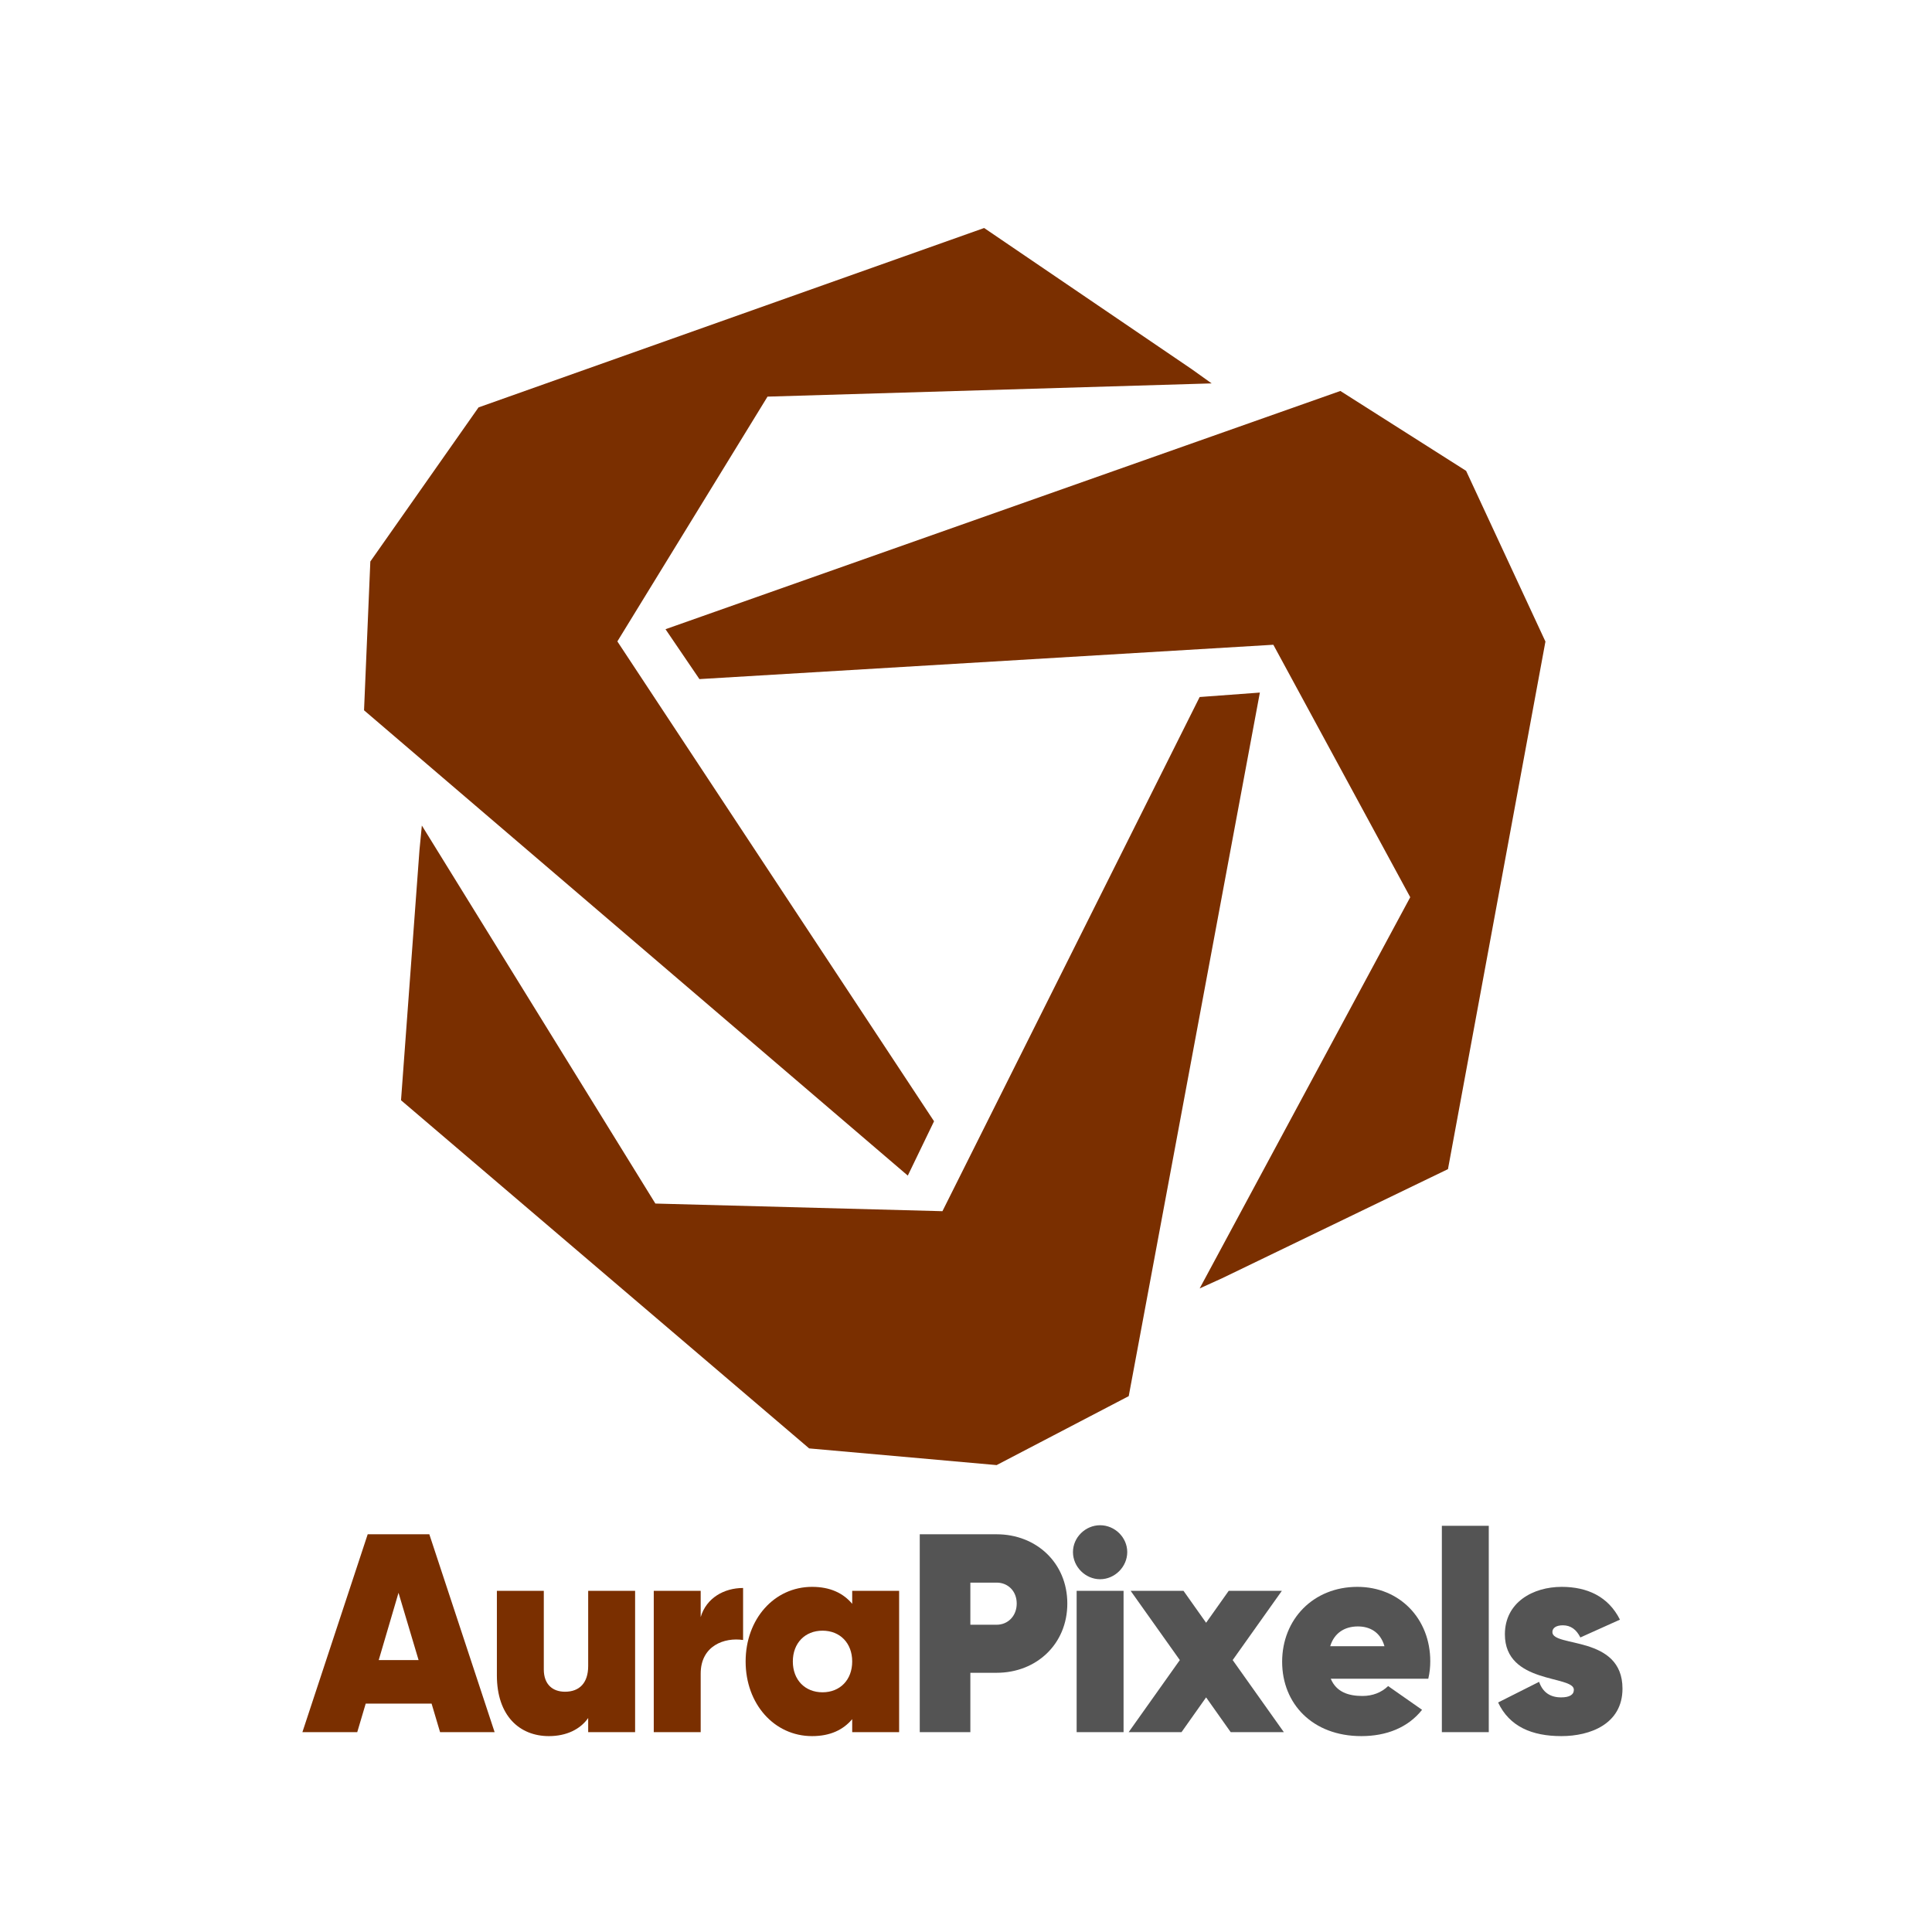
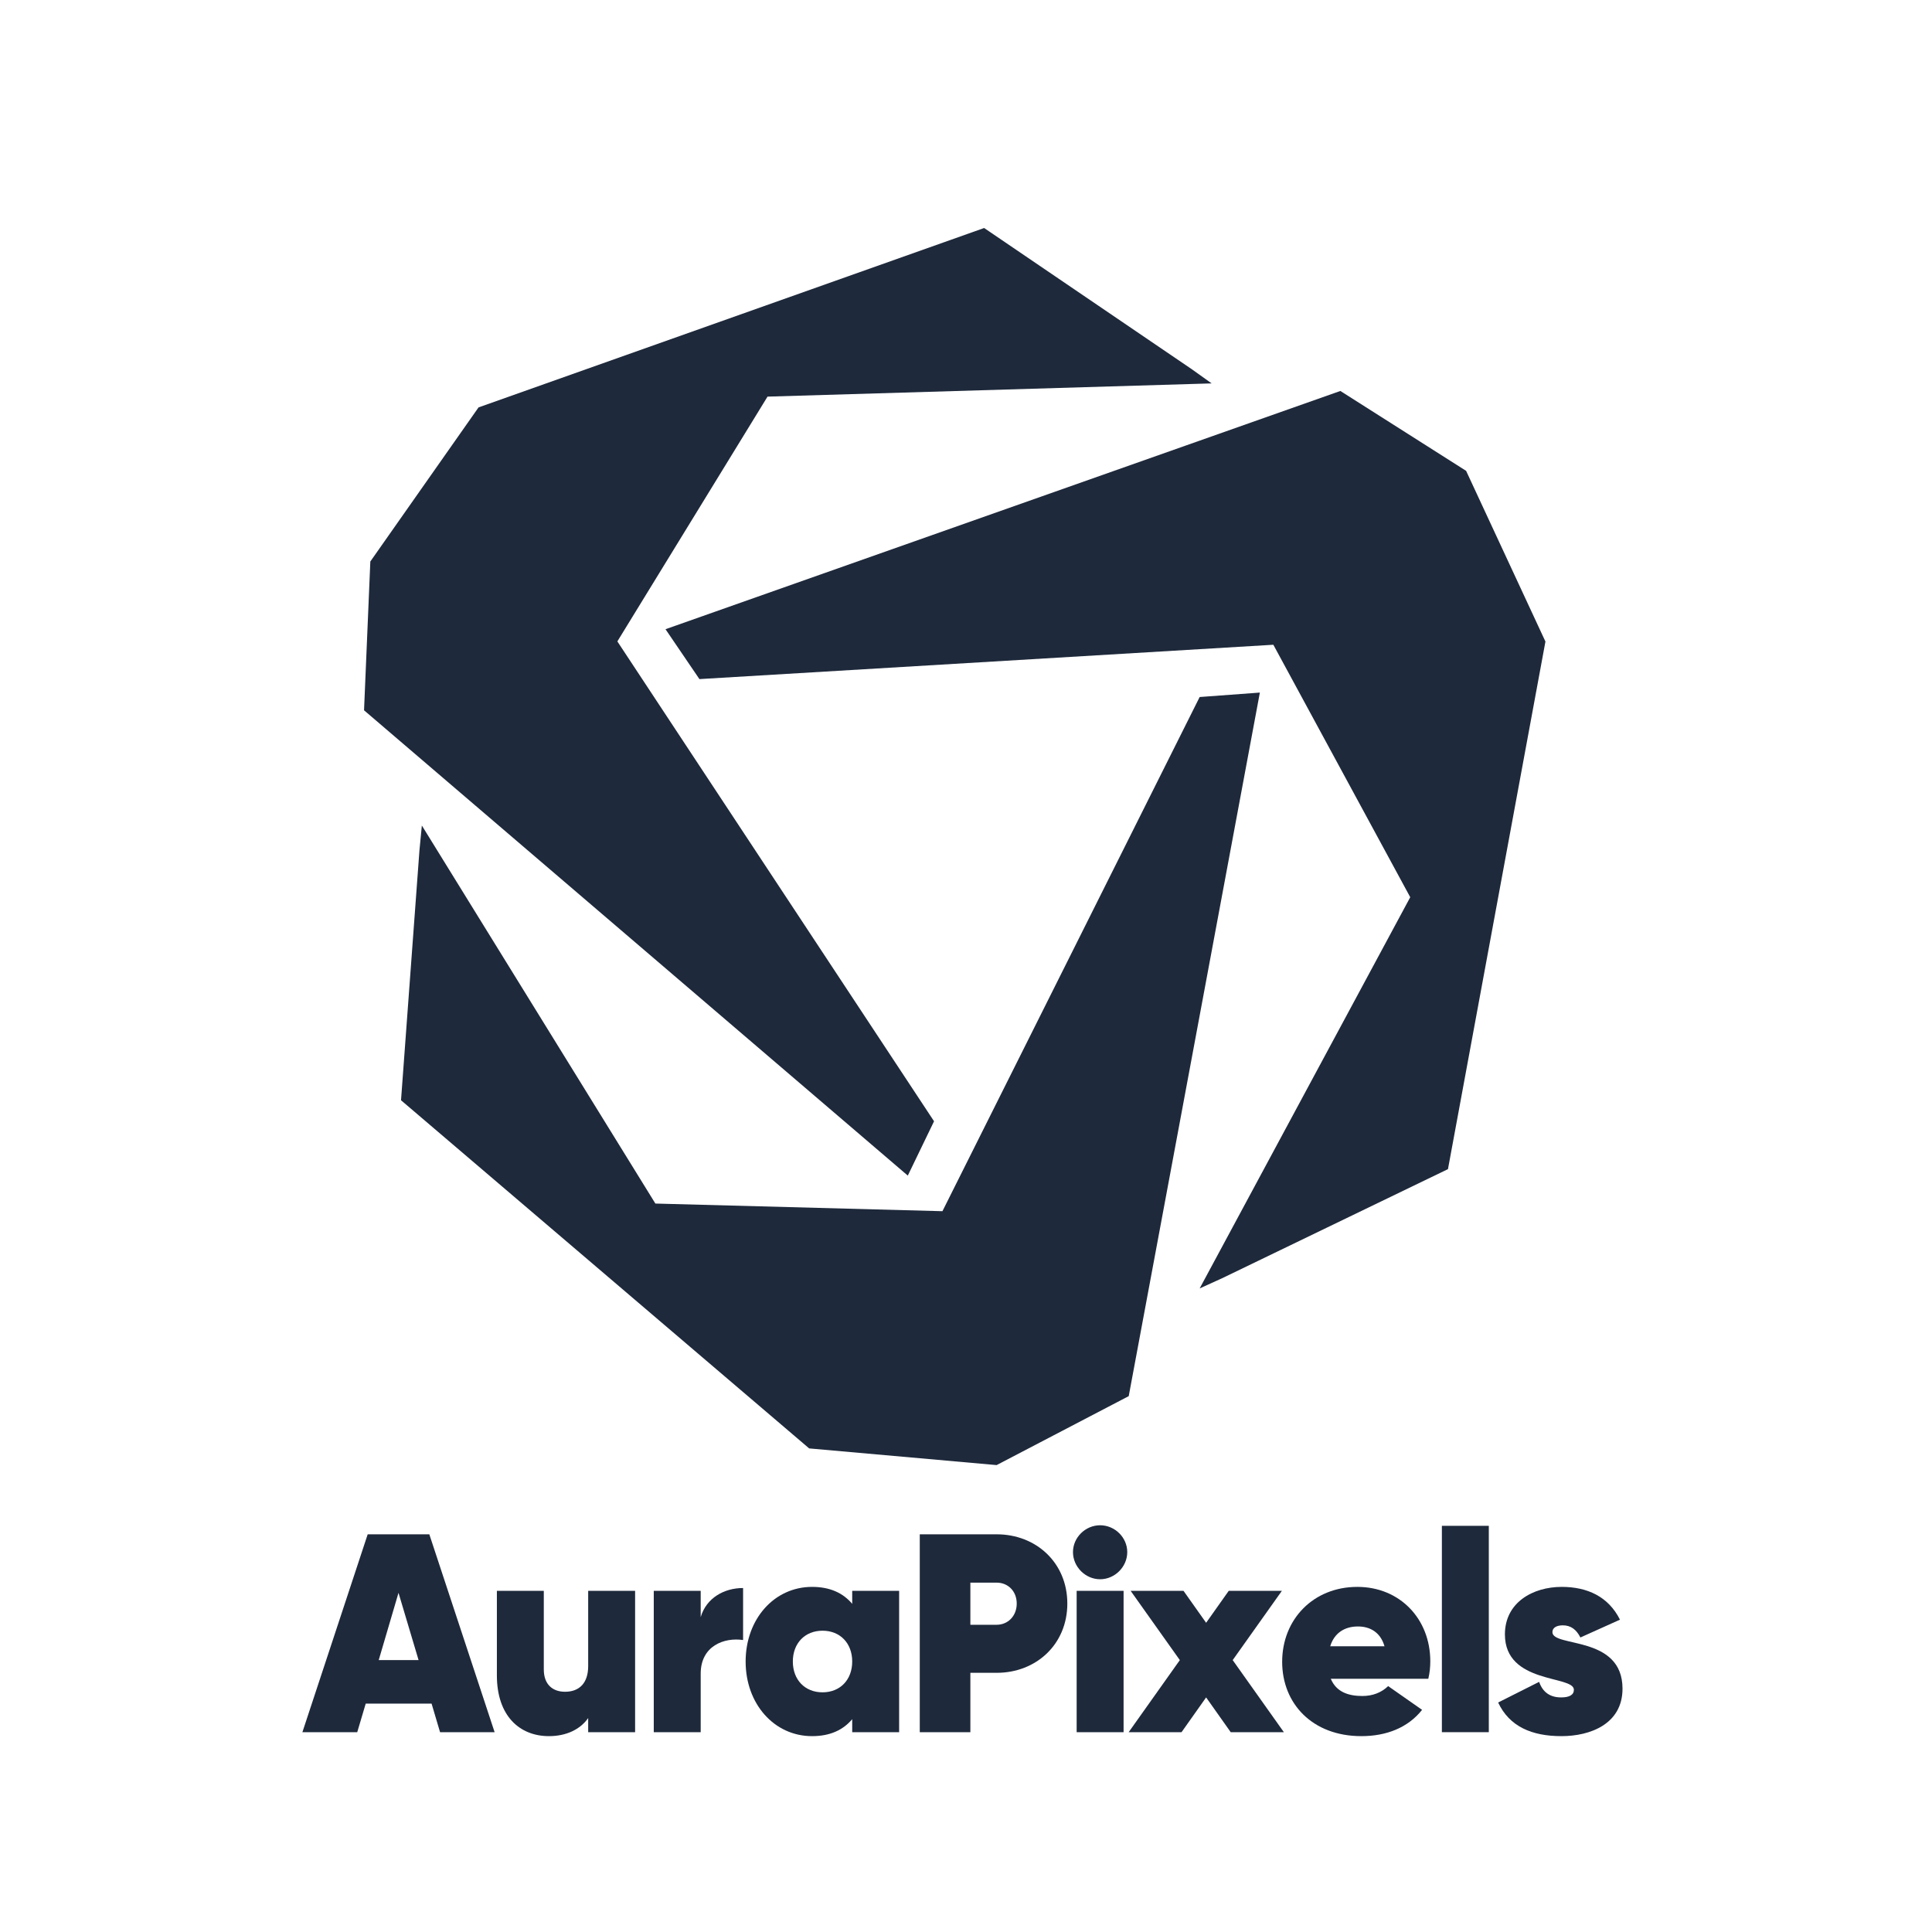
<svg xmlns="http://www.w3.org/2000/svg" width="2000" zoomAndPan="magnify" viewBox="0 0 1500 1500" height="2000" preserveAspectRatio="xMidYMid meet" version="1.0">
  <defs>
    <g />
-     <clipPath id="6fbc1d2676">
+     <clipPath id="df0d0566c1">
      <path d="M 311 537 L 979 537 L 979 1137.957 L 311 1137.957 Z M 311 537 " clip-rule="nonzero" />
    </clipPath>
-     <clipPath id="d0ea85b8cc">
+     <clipPath id="51d1dafb70">
      <path d="M 516 303 L 1199.891 303 L 1199.891 1001 L 516 1001 Z M 516 303 " clip-rule="nonzero" />
    </clipPath>
-     <clipPath id="080cae0b16">
+     <clipPath id="5ec39b8235">
      <path d="M 282.641 177 L 941 177 L 941 913 L 282.641 913 Z M 282.641 177 " clip-rule="nonzero" />
    </clipPath>
-     <clipPath id="dc7d8550a6">
-       <rect x="0" width="1028" y="0" height="275" />
-     </clipPath>
  </defs>
-   <g clip-path="url(#6fbc1d2676)">
-     <path fill="#7a2f00" d="M 931.414 541.164 L 731.703 940.371 L 508.828 934.434 L 327.527 640.938 L 325.68 659.961 L 311.352 854.234 L 628.23 1124.539 L 773.445 1137.461 L 773.777 1137.488 L 773.941 1137.406 L 876.34 1083.957 L 978.156 537.715 Z M 931.414 541.164 " fill-opacity="1" fill-rule="nonzero" />
+   <g clip-path="url(#df0d0566c1)">
+     <path fill="#1e293b" d="M 931.414 541.164 L 731.703 940.371 L 508.828 934.434 L 327.527 640.938 L 325.68 659.961 L 311.352 854.234 L 628.23 1124.539 L 773.445 1137.461 L 773.777 1137.488 L 773.941 1137.406 L 876.34 1083.957 L 978.156 537.715 Z M 931.414 541.164 " fill-opacity="1" fill-rule="nonzero" />
  </g>
-   <g clip-path="url(#d0ea85b8cc)">
-     <path fill="#7a2f00" d="M 1138.445 365.914 L 1138.277 365.582 L 1138.141 365.473 L 1040.656 303.547 L 516.695 488.52 L 543.031 527.25 L 988.617 500.582 L 1094.906 696.598 L 931.414 1000.332 L 948.809 992.438 L 1124.199 907.711 L 1199.871 498.098 Z M 1138.445 365.914 " fill-opacity="1" fill-rule="nonzero" />
+   <g clip-path="url(#51d1dafb70)">
+     <path fill="#1e293b" d="M 1138.445 365.914 L 1138.277 365.582 L 1138.141 365.473 L 1040.656 303.547 L 516.695 488.52 L 543.031 527.25 L 988.617 500.582 L 1094.906 696.598 L 931.414 1000.332 L 948.809 992.438 L 1124.199 907.711 L 1199.871 498.098 Z M 1138.445 365.914 " fill-opacity="1" fill-rule="nonzero" />
  </g>
-   <g clip-path="url(#080cae0b16)">
-     <path fill="#7a2f00" d="M 725.188 870.551 L 479.316 497.988 L 595.902 307.938 L 940.719 297.668 L 925.176 286.57 L 764.086 177.023 L 371.535 316.305 L 287.773 435.594 L 287.555 435.871 L 287.523 436.035 L 282.641 551.465 L 704.812 912.734 Z M 725.188 870.551 " fill-opacity="1" fill-rule="nonzero" />
+   <g clip-path="url(#5ec39b8235)">
+     <path fill="#1e293b" d="M 725.188 870.551 L 479.316 497.988 L 595.902 307.938 L 940.719 297.668 L 925.176 286.57 L 764.086 177.023 L 371.535 316.305 L 287.773 435.594 L 287.555 435.871 L 287.523 436.035 L 282.641 551.465 L 704.812 912.734 Z M 725.188 870.551 " fill-opacity="1" fill-rule="nonzero" />
  </g>
-   <g transform="matrix(1, 0, 0, 1, 234, 1132)">
-     <g clip-path="url(#dc7d8550a6)">
-       <g fill="#7a2f00" fill-opacity="1">
-         <g transform="translate(1.881389, 212.84)">
-           <g>
-             <path d="M 105.785 0 L 148.141 0 L 97.445 -153.629 L 49.602 -153.629 L -1.098 0 L 41.48 0 L 48.062 -22.168 L 99.199 -22.168 Z M 58.16 -55.965 L 73.523 -108.199 L 89.105 -55.965 Z M 58.16 -55.965 " />
-           </g>
-         </g>
+   <g fill="#1e293b" fill-opacity="1">
+     <g transform="translate(235.8759, 1344.863)">
+       <g>
+         <path d="M 105.785 0 L 148.145 0 L 97.445 -153.629 L 49.602 -153.629 L -1.098 0 L 41.48 0 L 48.066 -22.168 L 99.203 -22.168 Z M 58.16 -55.965 L 73.523 -108.199 L 89.105 -55.965 Z M 58.16 -55.965 " />
      </g>
-       <g fill="#7a2f00" fill-opacity="1">
-         <g transform="translate(142.5586, 212.84)">
-           <g>
-             <path d="M 80.105 -109.734 L 80.105 -51.355 C 80.105 -38.188 73.301 -31.383 62.109 -31.383 C 52.672 -31.383 45.648 -36.871 45.648 -48.723 L 45.648 -109.734 L 9.219 -109.734 L 9.219 -44.113 C 9.219 -12.508 26.996 3.074 49.602 3.074 C 63.207 3.074 73.961 -2.195 80.105 -10.973 L 80.105 0 L 116.539 0 L 116.539 -109.734 Z M 80.105 -109.734 " />
-           </g>
-         </g>
+     </g>
+   </g>
+   <g fill="#1e293b" fill-opacity="1">
+     <g transform="translate(376.5574, 1344.863)">
+       <g>
+         <path d="M 80.109 -109.734 L 80.109 -51.355 C 80.109 -38.188 73.305 -31.383 62.109 -31.383 C 52.672 -31.383 45.648 -36.871 45.648 -48.723 L 45.648 -109.734 L 9.219 -109.734 L 9.219 -44.113 C 9.219 -12.512 26.996 3.074 49.602 3.074 C 63.207 3.074 73.961 -2.195 80.109 -10.973 L 80.109 0 L 116.539 0 L 116.539 -109.734 Z M 80.109 -109.734 " />
      </g>
-       <g fill="#7a2f00" fill-opacity="1">
-         <g transform="translate(263.045, 212.84)">
-           <g>
-             <path d="M 46.965 -89.324 L 46.965 -109.734 L 10.535 -109.734 L 10.535 0 L 46.965 0 L 46.965 -45.43 C 46.965 -67.156 65.402 -73.742 79.887 -71.547 L 79.887 -111.93 C 65.184 -111.93 51.355 -104.246 46.965 -89.324 Z M 46.965 -89.324 " />
-           </g>
-         </g>
+     </g>
+   </g>
+   <g fill="#1e293b" fill-opacity="1">
+     <g transform="translate(497.0476, 1344.863)">
+       <g>
+         <path d="M 46.969 -89.324 L 46.969 -109.734 L 10.535 -109.734 L 10.535 0 L 46.969 0 L 46.969 -45.43 C 46.969 -67.16 65.402 -73.742 79.887 -71.547 L 79.887 -111.93 C 65.184 -111.93 51.355 -104.25 46.969 -89.324 Z M 46.969 -89.324 " />
      </g>
-       <g fill="#7a2f00" fill-opacity="1">
-         <g transform="translate(339.6382, 212.84)">
-           <g>
-             <path d="M 88.008 -109.734 L 88.008 -99.637 C 80.984 -107.977 70.887 -112.805 56.844 -112.805 C 27.434 -112.805 5.266 -87.789 5.266 -54.867 C 5.266 -21.945 27.434 3.074 56.844 3.074 C 70.887 3.074 80.984 -1.754 88.008 -10.094 L 88.008 0 L 124.438 0 L 124.438 -109.734 Z M 64.961 -30.945 C 51.355 -30.945 41.918 -40.602 41.918 -54.867 C 41.918 -69.133 51.355 -78.789 64.961 -78.789 C 78.57 -78.789 88.008 -69.133 88.008 -54.867 C 88.008 -40.602 78.57 -30.945 64.961 -30.945 Z M 64.961 -30.945 " />
-           </g>
-         </g>
+     </g>
+   </g>
+   <g fill="#1e293b" fill-opacity="1">
+     <g transform="translate(573.6433, 1344.863)">
+       <g>
+         <path d="M 88.008 -109.734 L 88.008 -99.641 C 80.984 -107.98 70.891 -112.809 56.844 -112.809 C 27.434 -112.809 5.266 -87.789 5.266 -54.867 C 5.266 -21.945 27.434 3.074 56.844 3.074 C 70.891 3.074 80.984 -1.754 88.008 -10.098 L 88.008 0 L 124.441 0 L 124.441 -109.734 Z M 64.965 -30.945 C 51.355 -30.945 41.918 -40.602 41.918 -54.867 C 41.918 -69.133 51.355 -78.789 64.965 -78.789 C 78.57 -78.789 88.008 -69.133 88.008 -54.867 C 88.008 -40.602 78.57 -30.945 64.965 -30.945 Z M 64.965 -30.945 " />
      </g>
-       <g fill="#545454" fill-opacity="1">
-         <g transform="translate(468.0291, 212.84)">
-           <g>
-             <path d="M 71.766 -153.629 L 12.07 -153.629 L 12.07 0 L 51.355 0 L 51.355 -46.09 L 71.766 -46.09 C 102.492 -46.09 126.633 -68.254 126.633 -99.859 C 126.633 -131.461 102.492 -153.629 71.766 -153.629 Z M 71.766 -83.398 L 51.355 -83.398 L 51.355 -116.098 L 71.766 -116.098 C 80.543 -116.098 87.348 -109.516 87.348 -99.859 C 87.348 -90.203 80.543 -83.398 71.766 -83.398 Z M 71.766 -83.398 " />
-           </g>
-         </g>
+     </g>
+   </g>
+   <g fill="#1e293b" fill-opacity="1">
+     <g transform="translate(702.0344, 1344.863)">
+       <g>
+         <path d="M 71.766 -153.629 L 12.07 -153.629 L 12.07 0 L 51.355 0 L 51.355 -46.09 L 71.766 -46.09 C 102.492 -46.09 126.637 -68.258 126.637 -99.859 C 126.637 -131.465 102.492 -153.629 71.766 -153.629 Z M 71.766 -83.398 L 51.355 -83.398 L 51.355 -116.102 L 71.766 -116.102 C 80.547 -116.102 87.352 -109.516 87.352 -99.859 C 87.352 -90.203 80.547 -83.398 71.766 -83.398 Z M 71.766 -83.398 " />
      </g>
-       <g fill="#545454" fill-opacity="1">
-         <g transform="translate(591.3685, 212.84)">
-           <g>
-             <path d="M 28.75 -118.73 C 40.164 -118.73 49.82 -128.387 49.82 -139.801 C 49.82 -151.215 40.164 -160.652 28.75 -160.652 C 17.34 -160.652 7.68 -151.215 7.68 -139.801 C 7.68 -128.387 17.34 -118.73 28.75 -118.73 Z M 10.535 0 L 46.965 0 L 46.965 -109.734 L 10.535 -109.734 Z M 10.535 0 " />
-           </g>
-         </g>
+     </g>
+   </g>
+   <g fill="#1e293b" fill-opacity="1">
+     <g transform="translate(825.3776, 1344.863)">
+       <g>
+         <path d="M 28.75 -118.734 C 40.164 -118.734 49.82 -128.391 49.82 -139.805 C 49.82 -151.215 40.164 -160.652 28.75 -160.652 C 17.34 -160.652 7.68 -151.215 7.68 -139.805 C 7.68 -128.391 17.34 -118.734 28.75 -118.734 Z M 10.535 0 L 46.969 0 L 46.969 -109.734 L 10.535 -109.734 Z M 10.535 0 " />
      </g>
-       <g fill="#545454" fill-opacity="1">
-         <g transform="translate(642.2843, 212.84)">
-           <g>
-             <path d="M 120.488 0 L 80.766 -55.965 L 118.953 -109.734 L 77.691 -109.734 L 60.133 -84.934 L 42.578 -109.734 L 1.535 -109.734 L 39.723 -55.965 L 0 0 L 41.039 0 L 60.133 -26.996 L 79.227 0 Z M 120.488 0 " />
-           </g>
-         </g>
+     </g>
+   </g>
+   <g fill="#1e293b" fill-opacity="1">
+     <g transform="translate(876.2952, 1344.863)">
+       <g>
+         <path d="M 120.492 0 L 80.766 -55.965 L 118.953 -109.734 L 77.691 -109.734 L 60.137 -84.938 L 42.578 -109.734 L 1.535 -109.734 L 39.723 -55.965 L 0 0 L 41.043 0 L 60.137 -26.996 L 79.23 0 Z M 120.492 0 " />
      </g>
-       <g fill="#545454" fill-opacity="1">
-         <g transform="translate(756.1867, 212.84)">
-           <g>
-             <path d="M 43.016 -41.48 L 118.73 -41.48 C 119.828 -46.09 120.27 -50.477 120.27 -55.086 C 120.27 -88.008 96.566 -112.805 63.645 -112.805 C 29.41 -112.805 5.266 -87.566 5.266 -54.648 C 5.266 -22.168 28.75 3.074 66.719 3.074 C 86.25 3.074 102.93 -3.512 113.902 -17.34 L 87.566 -35.773 C 82.301 -30.727 75.496 -28.094 67.598 -28.094 C 57.062 -28.094 47.406 -30.945 43.016 -41.48 Z M 42.578 -66.719 C 45.648 -76.812 53.551 -82.082 64.086 -82.082 C 72.863 -82.082 81.422 -78.129 84.715 -66.719 Z M 42.578 -66.719 " />
-           </g>
-         </g>
+     </g>
+   </g>
+   <g fill="#1e293b" fill-opacity="1">
+     <g transform="translate(990.2011, 1344.863)">
+       <g>
+         <path d="M 43.016 -41.48 L 118.734 -41.48 C 119.832 -46.09 120.27 -50.48 120.27 -55.086 C 120.27 -88.008 96.566 -112.809 63.648 -112.809 C 29.41 -112.809 5.266 -87.57 5.266 -54.648 C 5.266 -22.168 28.75 3.074 66.719 3.074 C 86.254 3.074 102.934 -3.512 113.906 -17.34 L 87.57 -35.773 C 82.301 -30.727 75.5 -28.094 67.598 -28.094 C 57.062 -28.094 47.406 -30.945 43.016 -41.48 Z M 42.578 -66.719 C 45.648 -76.816 53.551 -82.082 64.086 -82.082 C 72.863 -82.082 81.426 -78.133 84.715 -66.719 Z M 42.578 -66.719 " />
      </g>
-       <g fill="#545454" fill-opacity="1">
-         <g transform="translate(874.9173, 212.84)">
-           <g>
-             <path d="M 10.535 0 L 46.965 0 L 46.965 -160.211 L 10.535 -160.211 Z M 10.535 0 " />
-           </g>
-         </g>
+     </g>
+   </g>
+   <g fill="#1e293b" fill-opacity="1">
+     <g transform="translate(1108.935, 1344.863)">
+       <g>
+         <path d="M 10.535 0 L 46.969 0 L 46.969 -160.215 L 10.535 -160.215 Z M 10.535 0 " />
      </g>
-       <g fill="#545454" fill-opacity="1">
-         <g transform="translate(925.8331, 212.84)">
-           <g>
-             <path d="M 45.43 -77.691 C 45.43 -80.984 48.504 -82.957 53.551 -82.957 C 59.695 -82.957 64.086 -79.668 67.156 -73.523 L 97.883 -87.348 C 88.883 -105.344 72.426 -112.805 52.672 -112.805 C 30.285 -112.805 8.559 -100.734 8.559 -75.938 C 8.559 -37.09 62.109 -44.332 62.109 -32.922 C 62.109 -28.969 58.598 -26.996 52.234 -26.996 C 43.676 -26.996 37.969 -30.945 35.113 -39.066 L 3.293 -23.043 C 12.07 -4.391 29.41 3.074 52.453 3.074 C 74.84 3.074 99.859 -6.363 99.859 -33.797 C 99.859 -75.496 45.43 -65.621 45.43 -77.691 Z M 45.43 -77.691 " />
-           </g>
-         </g>
+     </g>
+   </g>
+   <g fill="#1e293b" fill-opacity="1">
+     <g transform="translate(1159.853, 1344.863)">
+       <g>
+         <path d="M 45.43 -77.691 C 45.43 -80.984 48.504 -82.961 53.551 -82.961 C 59.695 -82.961 64.086 -79.668 67.16 -73.523 L 97.883 -87.352 C 88.887 -105.348 72.426 -112.809 52.672 -112.809 C 30.289 -112.809 8.559 -100.738 8.559 -75.938 C 8.559 -37.09 62.109 -44.332 62.109 -32.922 C 62.109 -28.969 58.598 -26.996 52.234 -26.996 C 43.676 -26.996 37.969 -30.945 35.117 -39.066 L 3.293 -23.043 C 12.07 -4.391 29.41 3.074 52.453 3.074 C 74.84 3.074 99.859 -6.363 99.859 -33.797 C 99.859 -75.5 45.43 -65.621 45.43 -77.691 Z M 45.43 -77.691 " />
      </g>
    </g>
  </g>
</svg>
